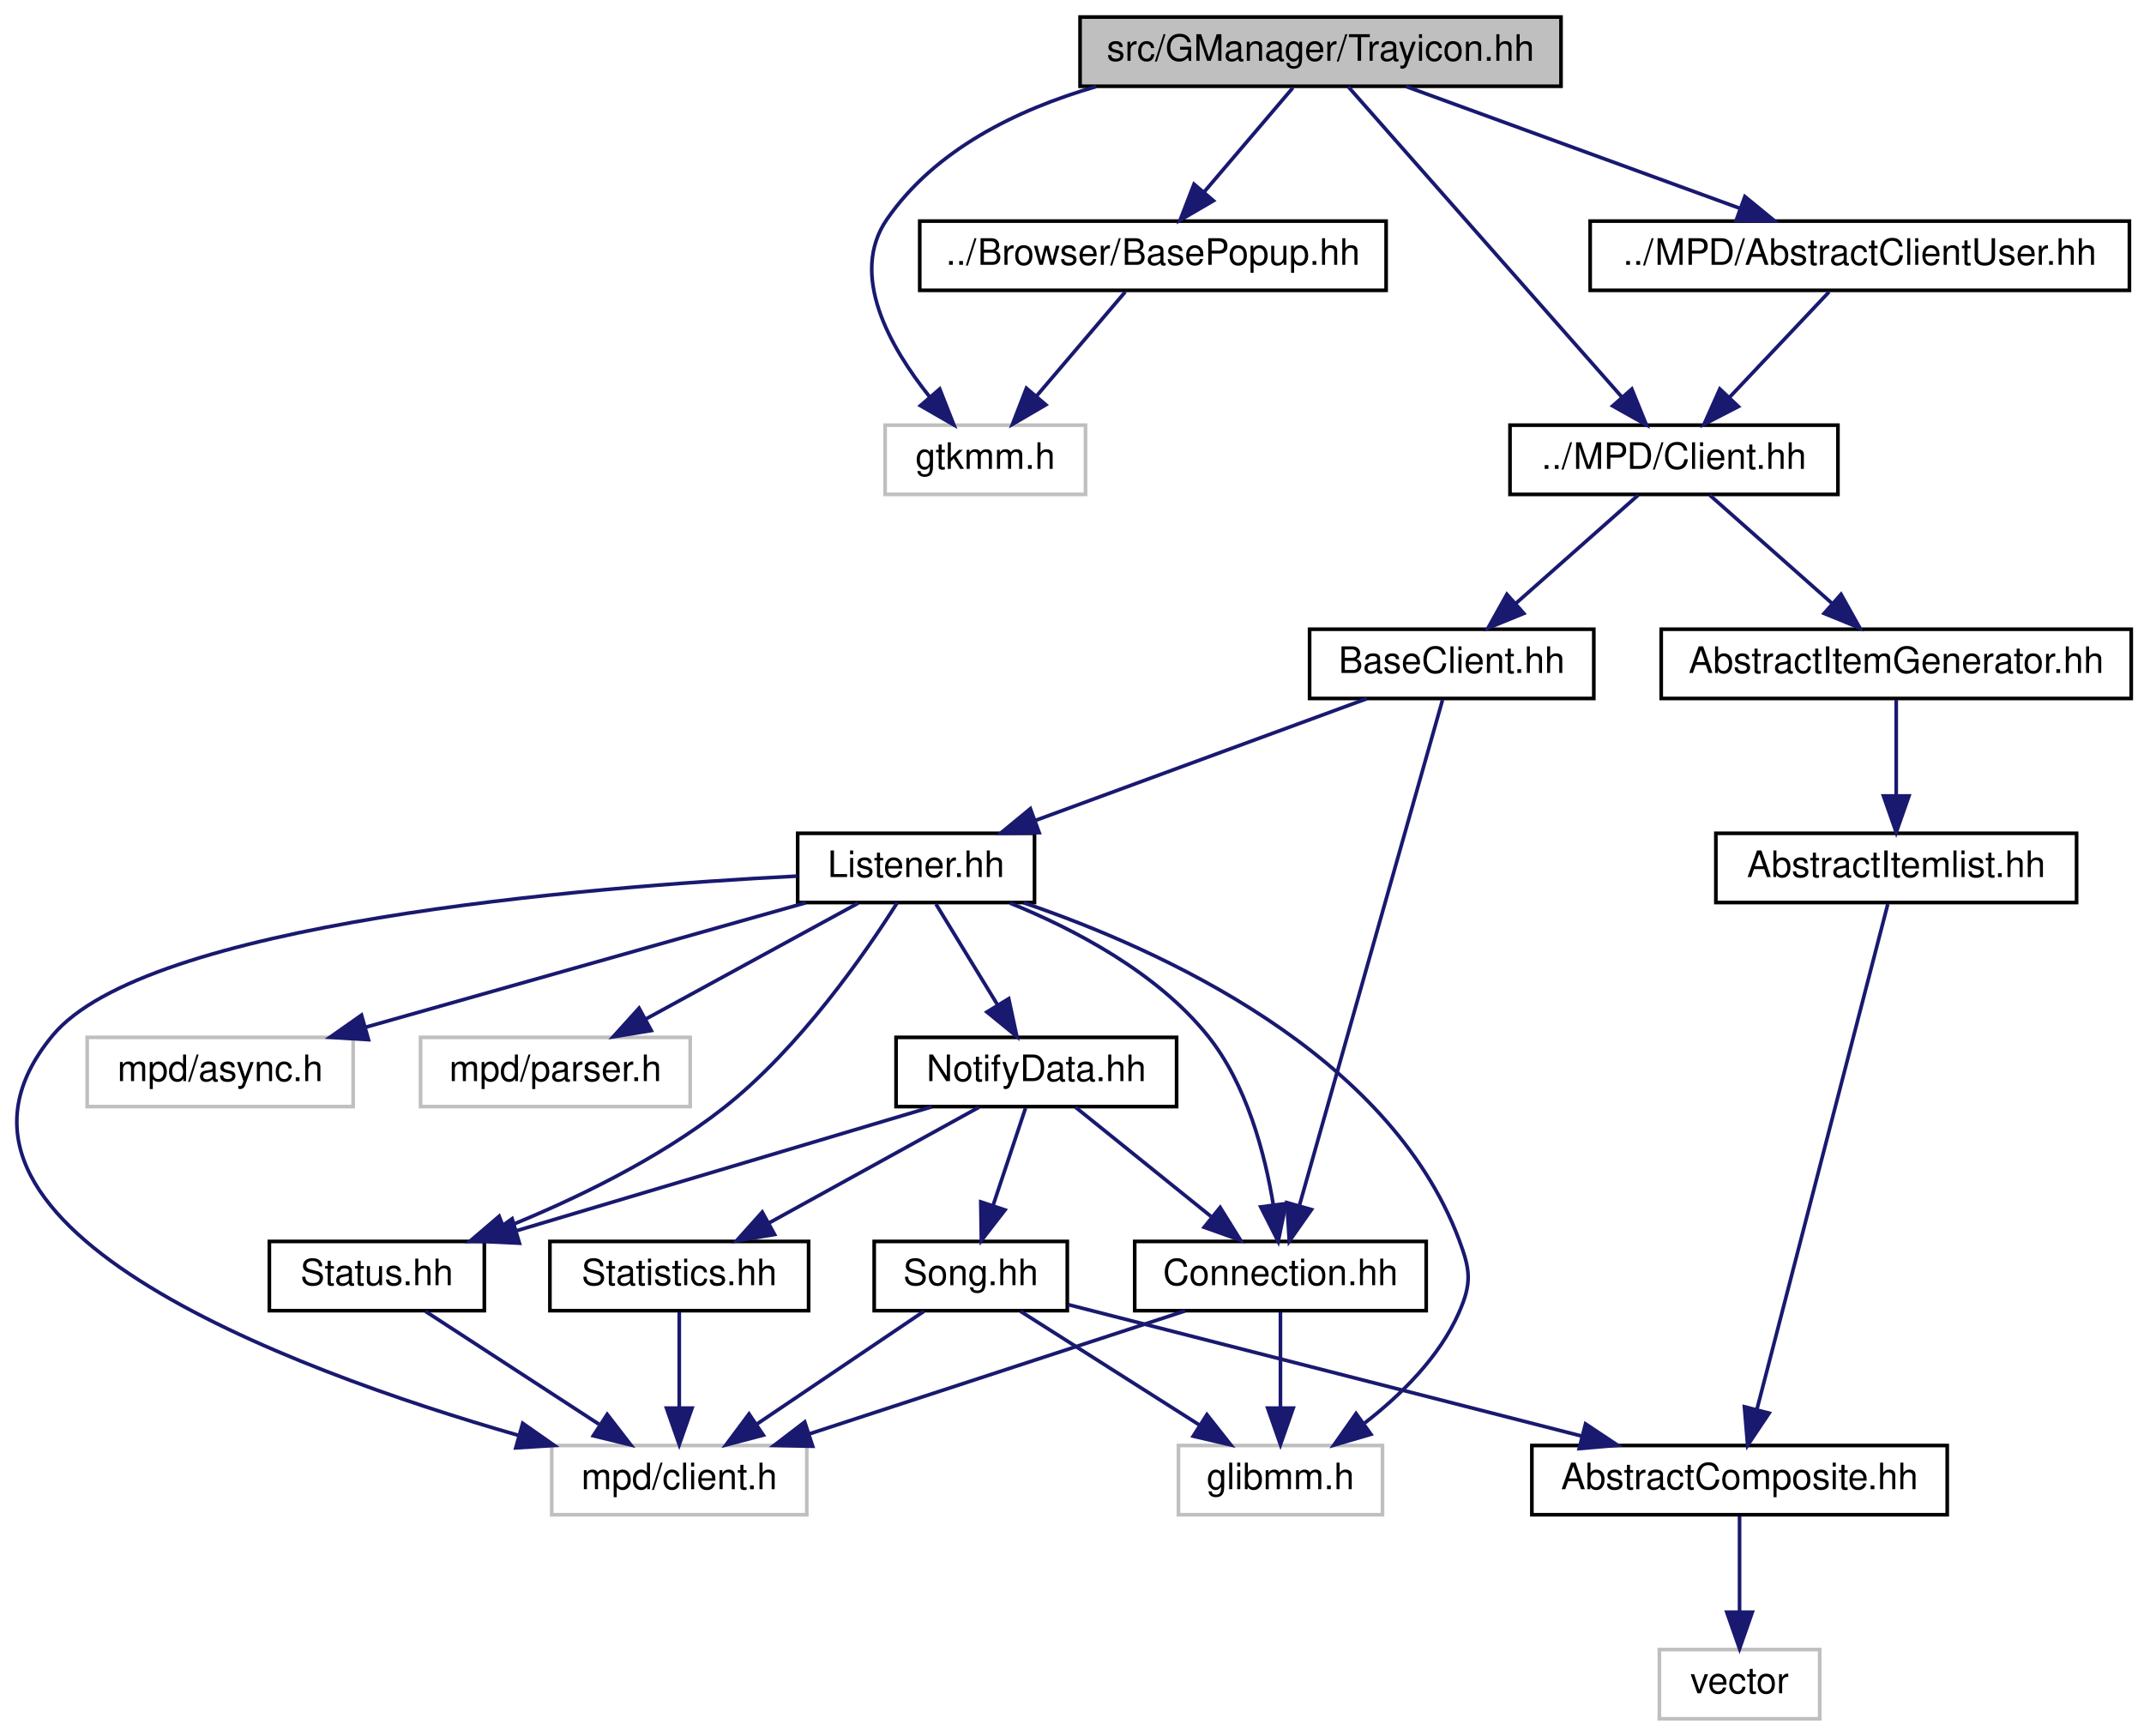
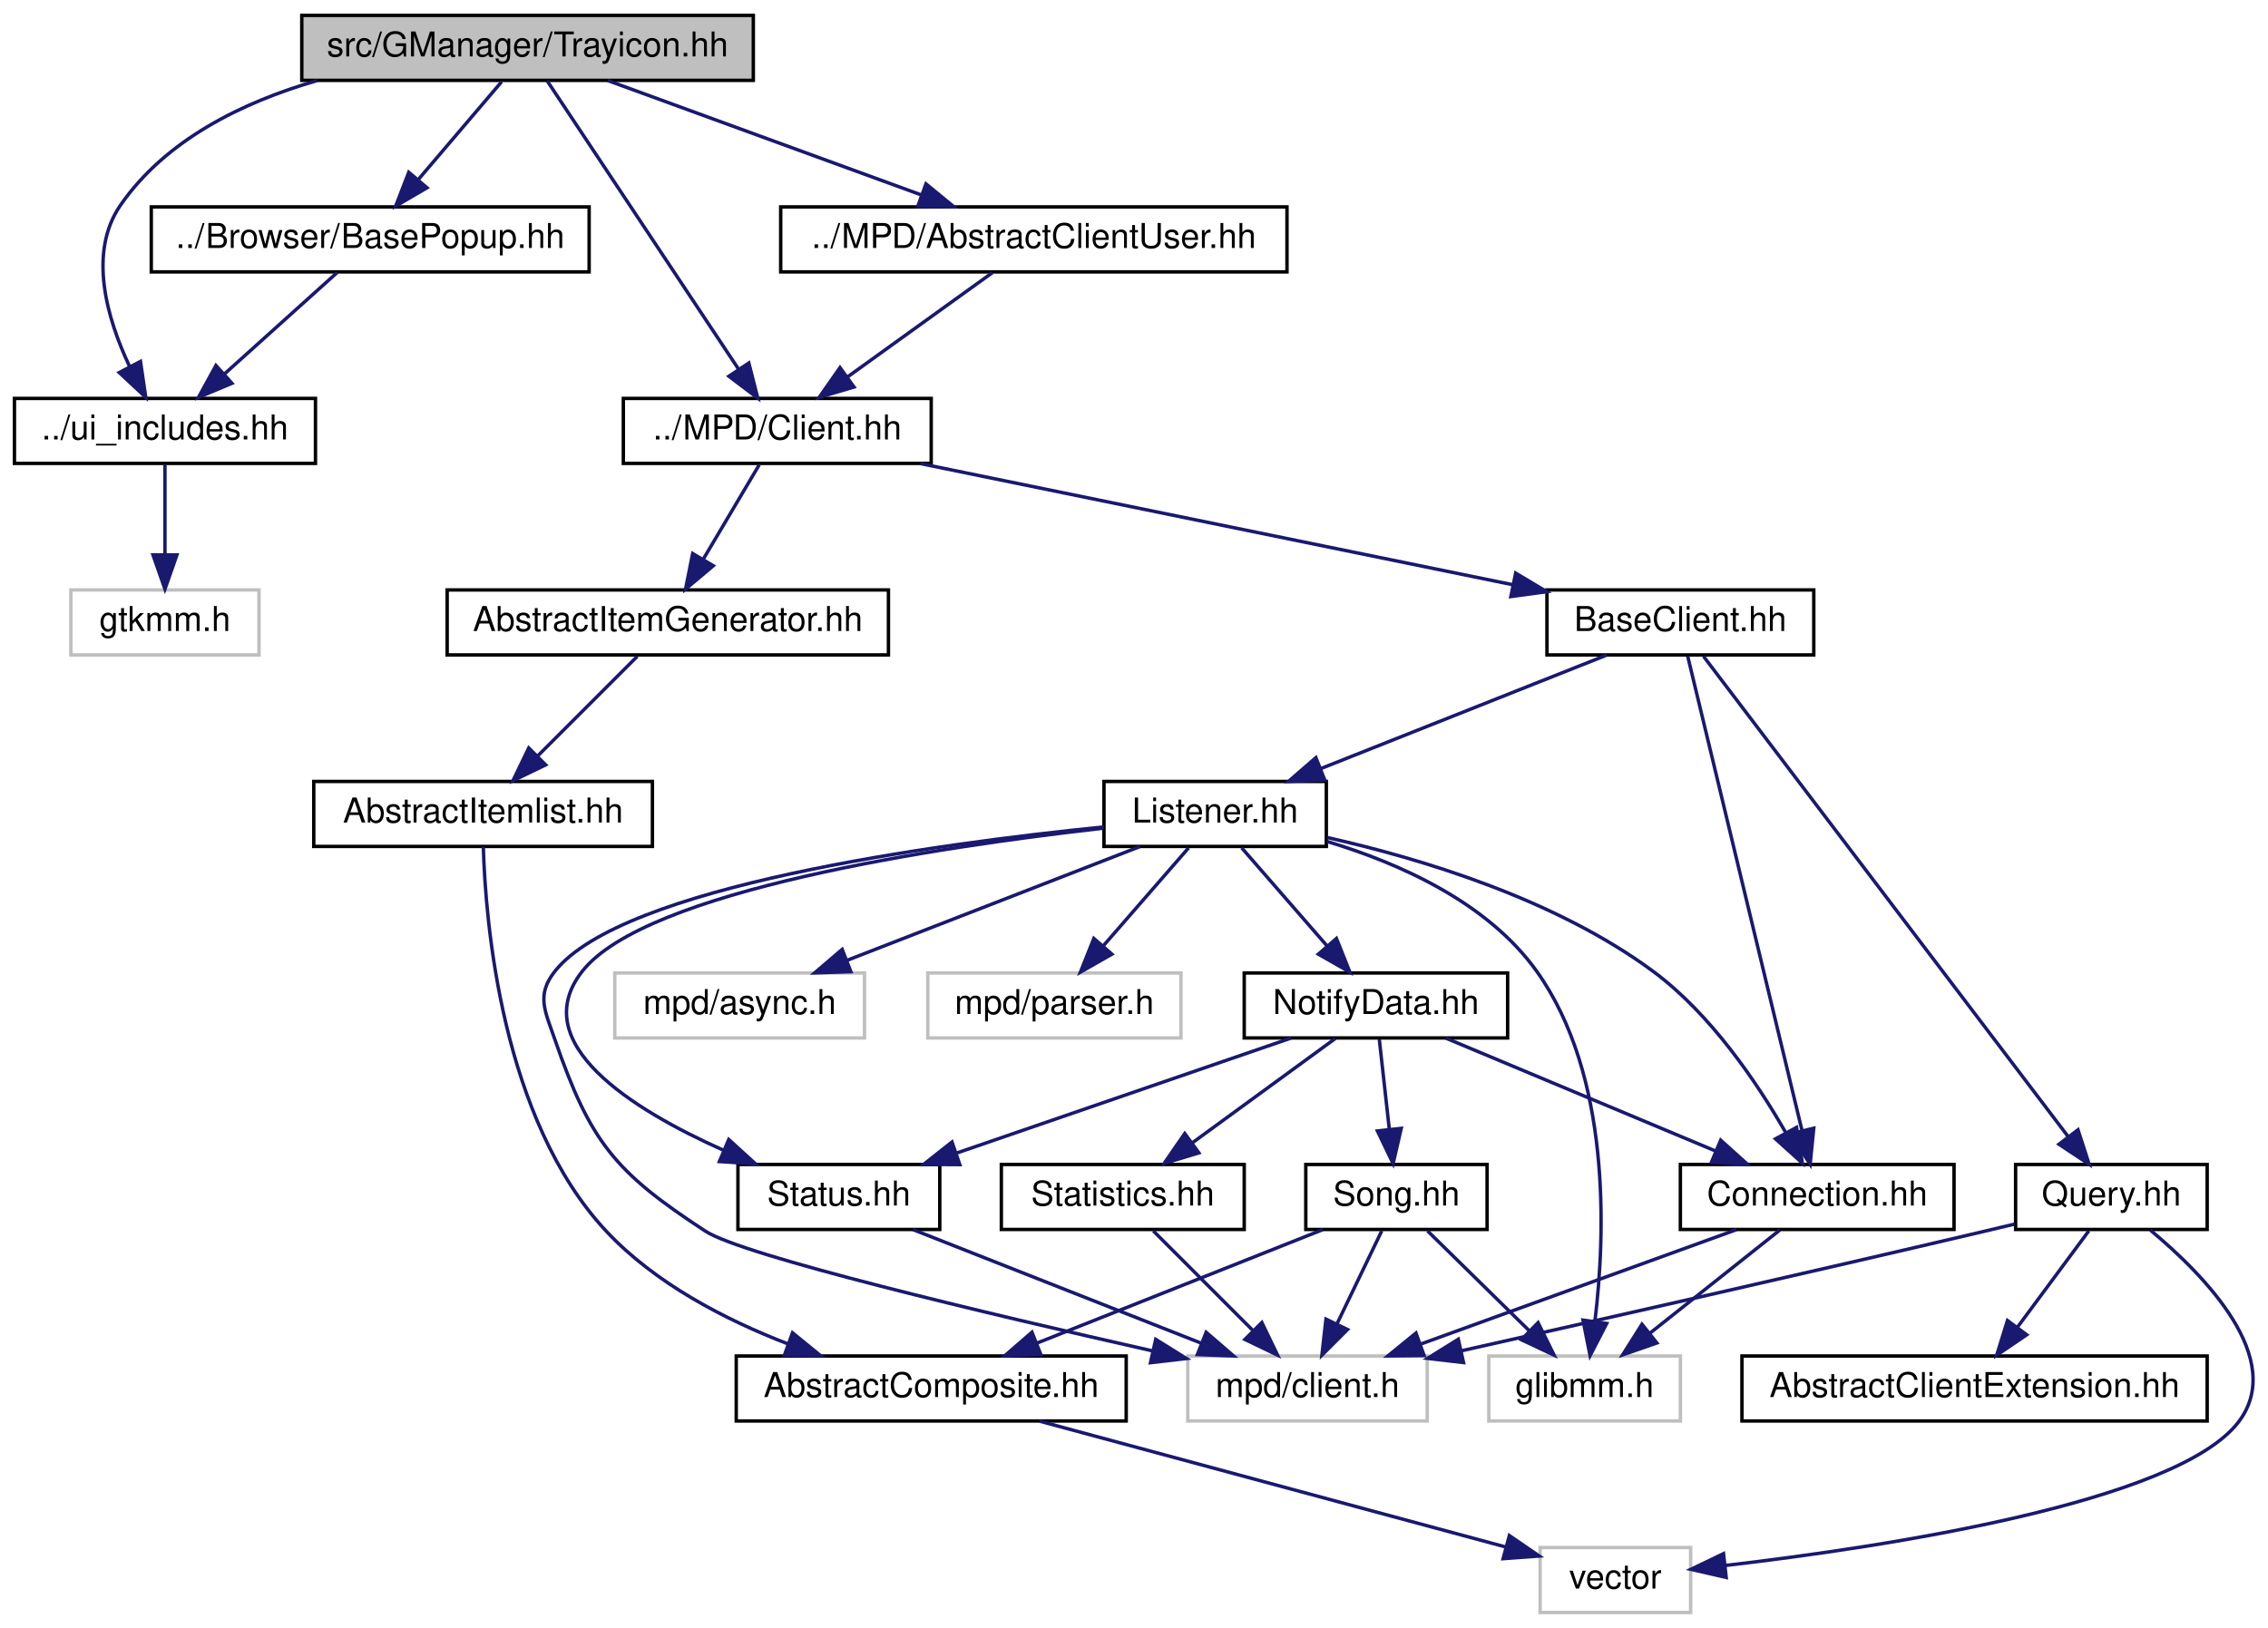
- <svg xmlns="http://www.w3.org/2000/svg" xmlns:xlink="http://www.w3.org/1999/xlink" width="588pt" height="476pt" viewBox="0.00 0.00 588.43 476.00">
+ <svg xmlns="http://www.w3.org/2000/svg" xmlns:xlink="http://www.w3.org/1999/xlink" width="663pt" height="476pt" viewBox="0.00 0.00 662.56 476.00">
  <g id="graph1" class="graph" transform="scale(1 1) rotate(0) translate(4 472)">
-     <polygon fill="white" stroke="white" points="-4,5 -4,-472 585.426,-472 585.426,5 -4,5" />
+     <polygon fill="white" stroke="white" points="-4,5 -4,-472 659.556,-472 659.556,5 -4,5" />
    <g id="node1" class="node">
-       <polygon fill="#bfbfbf" stroke="black" points="292.426,-448.5 292.426,-467.5 424.426,-467.5 424.426,-448.5 292.426,-448.5" />
-       <text text-anchor="middle" x="358.426" y="-455.5" font-family="Helvetica,sans-Serif" font-size="10.00">src/GManager/Trayicon.hh</text>
+       <polygon fill="#bfbfbf" stroke="black" points="84,-448.5 84,-467.5 216,-467.5 216,-448.5 84,-448.5" />
+       <text text-anchor="middle" x="150" y="-455.5" font-family="Helvetica,sans-Serif" font-size="10.00">src/GManager/Trayicon.hh</text>
    </g>
    <g id="node3" class="node">
-       <polygon fill="white" stroke="#bfbfbf" points="238.926,-336.5 238.926,-355.5 293.926,-355.5 293.926,-336.5 238.926,-336.5" />
-       <text text-anchor="middle" x="266.426" y="-343.5" font-family="Helvetica,sans-Serif" font-size="10.00">gtkmm.h</text>
+       <a xlink:href="ui__includes_8hh.html" target="_top" xlink:title="../ui_includes.hh">
+         <polygon fill="white" stroke="black" points="0,-336.5 0,-355.5 88,-355.5 88,-336.5 0,-336.5" />
+         <text text-anchor="middle" x="44" y="-343.5" font-family="Helvetica,sans-Serif" font-size="10.00">../ui_includes.hh</text>
+       </a>
    </g>
    <g id="edge2" class="edge">
-       <path fill="none" stroke="midnightblue" d="M296.822,-448.416C274.997,-442.079 252.609,-431.08 239.426,-412 228.956,-396.848 240.173,-377.007 251.17,-363.25" />
-       <polygon fill="midnightblue" stroke="midnightblue" points="253.915,-365.427 257.793,-355.567 248.612,-360.856 253.915,-365.427" />
+       <path fill="none" stroke="midnightblue" d="M88.396,-448.416C66.572,-442.079 44.184,-431.08 31,-412 21.419,-398.134 27.055,-378.86 33.633,-364.903" />
+       <polygon fill="midnightblue" stroke="midnightblue" points="36.844,-366.316 38.385,-355.834 30.643,-363.068 36.844,-366.316" />
+     </g>
+     <g id="node7" class="node">
+       <a xlink:href="Client_8hh.html" target="_top" xlink:title="../MPD/Client.hh">
+         <polygon fill="white" stroke="black" points="178,-336.5 178,-355.5 268,-355.5 268,-336.5 178,-336.5" />
+         <text text-anchor="middle" x="223" y="-343.5" font-family="Helvetica,sans-Serif" font-size="10.00">../MPD/Client.hh</text>
+       </a>
+     </g>
+     <g id="edge6" class="edge">
+       <path fill="none" stroke="midnightblue" d="M155.728,-448.368C167.775,-430.215 195.923,-387.802 211.725,-363.99" />
+       <polygon fill="midnightblue" stroke="midnightblue" points="214.685,-365.859 217.298,-355.591 208.853,-361.988 214.685,-365.859" />
+     </g>
+     <g id="node55" class="node">
+       <a xlink:href="BasePopup_8hh.html" target="_top" xlink:title="../Browser/BasePopup.hh">
+         <polygon fill="white" stroke="black" points="40,-392.5 40,-411.5 168,-411.5 168,-392.5 40,-392.5" />
+         <text text-anchor="middle" x="104" y="-399.5" font-family="Helvetica,sans-Serif" font-size="10.00">../Browser/BasePopup.hh</text>
+       </a>
+     </g>
+     <g id="edge66" class="edge">
+       <path fill="none" stroke="midnightblue" d="M142.404,-448.083C135.773,-440.298 125.979,-428.801 117.942,-419.367" />
+       <polygon fill="midnightblue" stroke="midnightblue" points="120.604,-417.094 111.455,-411.751 115.275,-421.633 120.604,-417.094" />
+     </g>
+     <g id="node58" class="node">
+       <a xlink:href="AbstractClientUser_8hh.html" target="_top" xlink:title="../MPD/AbstractClientUser.hh">
+         <polygon fill="white" stroke="black" points="224,-392.5 224,-411.5 372,-411.5 372,-392.5 224,-392.5" />
+         <text text-anchor="middle" x="298" y="-399.5" font-family="Helvetica,sans-Serif" font-size="10.00">../MPD/AbstractClientUser.hh</text>
+       </a>
+     </g>
+     <g id="edge70" class="edge">
+       <path fill="none" stroke="midnightblue" d="M173.451,-448.444C198.133,-439.438 237.185,-425.189 264.977,-415.049" />
+       <polygon fill="midnightblue" stroke="midnightblue" points="266.464,-418.232 274.659,-411.516 264.065,-411.656 266.464,-418.232" />
    </g>
    <g id="node5" class="node">
-       <a xlink:href="Client_8hh.html" target="_top" xlink:title="../MPD/Client.hh">
-         <polygon fill="white" stroke="black" points="410.426,-336.5 410.426,-355.5 500.426,-355.5 500.426,-336.5 410.426,-336.5" />
-         <text text-anchor="middle" x="455.426" y="-343.5" font-family="Helvetica,sans-Serif" font-size="10.00">../MPD/Client.hh</text>
-       </a>
+       <polygon fill="white" stroke="#bfbfbf" points="16.5,-280.5 16.5,-299.5 71.5,-299.5 71.5,-280.5 16.5,-280.5" />
+       <text text-anchor="middle" x="44" y="-287.5" font-family="Helvetica,sans-Serif" font-size="10.00">gtkmm.h</text>
    </g>
    <g id="edge4" class="edge">
-       <path fill="none" stroke="midnightblue" d="M366.037,-448.368C382.186,-430.055 420.11,-387.049 440.997,-363.362" />
-       <polygon fill="midnightblue" stroke="midnightblue" points="443.861,-365.407 447.85,-355.591 438.61,-360.777 443.861,-365.407" />
-     </g>
-     <g id="node47" class="node">
-       <a xlink:href="BasePopup_8hh.html" target="_top" xlink:title="../Browser/BasePopup.hh">
-         <polygon fill="white" stroke="black" points="248.426,-392.5 248.426,-411.5 376.426,-411.5 376.426,-392.5 248.426,-392.5" />
-         <text text-anchor="middle" x="312.426" y="-399.5" font-family="Helvetica,sans-Serif" font-size="10.00">../Browser/BasePopup.hh</text>
-       </a>
+       <path fill="none" stroke="midnightblue" d="M44,-336.083C44,-329.006 44,-318.861 44,-309.986" />
+       <polygon fill="midnightblue" stroke="midnightblue" points="47.5,-309.751 44,-299.751 40.5,-309.751 47.5,-309.751" />
+     </g>
+     <g id="node9" class="node">
+       <a xlink:href="BaseClient_8hh.html" target="_top" xlink:title="BaseClient.hh">
+         <polygon fill="white" stroke="black" points="448,-280.5 448,-299.5 526,-299.5 526,-280.5 448,-280.5" />
+         <text text-anchor="middle" x="487" y="-287.5" font-family="Helvetica,sans-Serif" font-size="10.00">BaseClient.hh</text>
+       </a>
+     </g>
+     <g id="edge8" class="edge">
+       <path fill="none" stroke="midnightblue" d="M264.832,-336.444C311.895,-326.817 388.252,-311.199 438.05,-301.012" />
+       <polygon fill="midnightblue" stroke="midnightblue" points="438.85,-304.421 447.946,-298.988 437.447,-297.563 438.85,-304.421" />
+     </g>
+     <g id="node50" class="node">
+       <a xlink:href="AbstractItemGenerator_8hh.html" target="_top" xlink:title="AbstractItemGenerator.hh">
+         <polygon fill="white" stroke="black" points="126.5,-280.5 126.5,-299.5 255.5,-299.5 255.5,-280.5 126.5,-280.5" />
+         <text text-anchor="middle" x="191" y="-287.5" font-family="Helvetica,sans-Serif" font-size="10.00">AbstractItemGenerator.hh</text>
+       </a>
+     </g>
+     <g id="edge60" class="edge">
+       <path fill="none" stroke="midnightblue" d="M217.716,-336.083C213.289,-328.613 206.837,-317.724 201.382,-308.52" />
+       <polygon fill="midnightblue" stroke="midnightblue" points="204.295,-306.57 196.186,-299.751 198.273,-310.138 204.295,-306.57" />
+     </g>
+     <g id="node11" class="node">
+       <a xlink:href="Listener_8hh.html" target="_top" xlink:title="Listener.hh">
+         <polygon fill="white" stroke="black" points="318.5,-224.5 318.5,-243.5 383.5,-243.5 383.5,-224.5 318.5,-224.5" />
+         <text text-anchor="middle" x="351" y="-231.5" font-family="Helvetica,sans-Serif" font-size="10.00">Listener.hh</text>
+       </a>
+     </g>
+     <g id="edge10" class="edge">
+       <path fill="none" stroke="midnightblue" d="M465.45,-280.444C442.969,-271.517 407.512,-257.439 382.02,-247.317" />
+       <polygon fill="midnightblue" stroke="midnightblue" points="383.035,-243.954 372.449,-243.516 380.451,-250.46 383.035,-243.954" />
+     </g>
+     <g id="node26" class="node">
+       <a xlink:href="Connection_8hh.html" target="_top" xlink:title="Connection.hh">
+         <polygon fill="white" stroke="black" points="487,-112.5 487,-131.5 567,-131.5 567,-112.5 487,-112.5" />
+         <text text-anchor="middle" x="527" y="-119.5" font-family="Helvetica,sans-Serif" font-size="10.00">Connection.hh</text>
+       </a>
+     </g>
+     <g id="edge50" class="edge">
+       <path fill="none" stroke="midnightblue" d="M489.151,-280.075C495.447,-253.945 513.937,-177.211 522.524,-141.577" />
+       <polygon fill="midnightblue" stroke="midnightblue" points="525.995,-142.11 524.935,-131.568 519.19,-140.47 525.995,-142.11" />
+     </g>
+     <g id="node44" class="node">
+       <a xlink:href="Query_8hh.html" target="_top" xlink:title="Query.hh">
+         <polygon fill="white" stroke="black" points="585,-112.5 585,-131.5 641,-131.5 641,-112.5 585,-112.5" />
+         <text text-anchor="middle" x="613" y="-119.5" font-family="Helvetica,sans-Serif" font-size="10.00">Query.hh</text>
+       </a>
+     </g>
+     <g id="edge52" class="edge">
+       <path fill="none" stroke="midnightblue" d="M493.774,-280.075C513.951,-253.493 573.881,-174.538 600.276,-139.763" />
+       <polygon fill="midnightblue" stroke="midnightblue" points="603.238,-141.65 606.496,-131.568 597.663,-137.417 603.238,-141.65" />
+     </g>
+     <g id="node13" class="node">
+       <polygon fill="white" stroke="#bfbfbf" points="343,-56.5 343,-75.5 413,-75.5 413,-56.5 343,-56.5" />
+       <text text-anchor="middle" x="378" y="-63.5" font-family="Helvetica,sans-Serif" font-size="10.00">mpd/client.h</text>
+     </g>
+     <g id="edge12" class="edge">
+       <path fill="none" stroke="midnightblue" d="M318.457,-230.207C268.773,-225.193 177.678,-212.793 158,-188 152.474,-181.037 155.095,-176.401 158,-168 168.346,-138.086 175.482,-129.282 202,-112 213.008,-104.826 284.265,-87.923 332.666,-76.998" />
+       <polygon fill="midnightblue" stroke="midnightblue" points="333.628,-80.369 342.618,-74.763 332.094,-73.539 333.628,-80.369" />
+     </g>
+     <g id="node15" class="node">
+       <polygon fill="white" stroke="#bfbfbf" points="175.5,-168.5 175.5,-187.5 248.5,-187.5 248.5,-168.5 175.5,-168.5" />
+       <text text-anchor="middle" x="212" y="-175.5" font-family="Helvetica,sans-Serif" font-size="10.00">mpd/async.h</text>
+     </g>
+     <g id="edge14" class="edge">
+       <path fill="none" stroke="midnightblue" d="M328.975,-224.444C305.896,-215.478 269.438,-201.314 243.359,-191.183" />
+       <polygon fill="midnightblue" stroke="midnightblue" points="244.511,-187.875 233.922,-187.516 241.976,-194.4 244.511,-187.875" />
+     </g>
+     <g id="node17" class="node">
+       <polygon fill="white" stroke="#bfbfbf" points="267,-168.5 267,-187.5 341,-187.5 341,-168.5 267,-168.5" />
+       <text text-anchor="middle" x="304" y="-175.5" font-family="Helvetica,sans-Serif" font-size="10.00">mpd/parser.h</text>
+     </g>
+     <g id="edge16" class="edge">
+       <path fill="none" stroke="midnightblue" d="M343.239,-224.083C336.463,-216.298 326.457,-204.801 318.245,-195.367" />
+       <polygon fill="midnightblue" stroke="midnightblue" points="320.822,-192.996 311.617,-187.751 315.542,-197.592 320.822,-192.996" />
+     </g>
+     <g id="node19" class="node">
+       <polygon fill="white" stroke="#bfbfbf" points="431,-56.5 431,-75.5 487,-75.5 487,-56.5 431,-56.5" />
+       <text text-anchor="middle" x="459" y="-63.5" font-family="Helvetica,sans-Serif" font-size="10.00">glibmm.h</text>
+     </g>
+     <g id="edge18" class="edge">
+       <path fill="none" stroke="midnightblue" d="M383.718,-225.949C404.694,-219.647 430.603,-208.178 445,-188 466.729,-157.547 465.112,-111.401 462.039,-85.793" />
+       <polygon fill="midnightblue" stroke="midnightblue" points="465.464,-85.016 460.603,-75.602 458.533,-85.993 465.464,-85.016" />
+     </g>
+     <g id="node21" class="node">
+       <a xlink:href="Status_8hh.html" target="_top" xlink:title="Status.hh">
+         <polygon fill="white" stroke="black" points="211.5,-112.5 211.5,-131.5 270.5,-131.5 270.5,-112.5 211.5,-112.5" />
+         <text text-anchor="middle" x="241" y="-119.5" font-family="Helvetica,sans-Serif" font-size="10.00">Status.hh</text>
+       </a>
+     </g>
+     <g id="edge20" class="edge">
+       <path fill="none" stroke="midnightblue" d="M318.222,-229.822C270.25,-224.417 184.587,-211.65 166,-188 149.523,-167.035 180.374,-147.664 207.354,-135.621" />
+       <polygon fill="midnightblue" stroke="midnightblue" points="208.813,-138.804 216.652,-131.677 206.079,-132.36 208.813,-138.804" />
+     </g>
+     <g id="node24" class="node">
+       <a xlink:href="NotifyData_8hh.html" target="_top" xlink:title="NotifyData.hh">
+         <polygon fill="white" stroke="black" points="359.5,-168.5 359.5,-187.5 436.5,-187.5 436.5,-168.5 359.5,-168.5" />
+         <text text-anchor="middle" x="398" y="-175.5" font-family="Helvetica,sans-Serif" font-size="10.00">NotifyData.hh</text>
+       </a>
+     </g>
+     <g id="edge24" class="edge">
+       <path fill="none" stroke="midnightblue" d="M358.761,-224.083C365.537,-216.298 375.543,-204.801 383.755,-195.367" />
+       <polygon fill="midnightblue" stroke="midnightblue" points="386.458,-197.592 390.383,-187.751 381.178,-192.996 386.458,-197.592" />
+     </g>
+     <g id="edge48" class="edge">
+       <path fill="none" stroke="midnightblue" d="M383.772,-227.106C411.262,-220.918 450.489,-209.069 479,-188 495.867,-175.536 509.403,-155.462 517.747,-140.917" />
+       <polygon fill="midnightblue" stroke="midnightblue" points="520.954,-142.347 522.671,-131.892 514.809,-138.994 520.954,-142.347" />
+     </g>
+     <g id="edge22" class="edge">
+       <path fill="none" stroke="midnightblue" d="M262.708,-112.444C285.355,-103.517 321.072,-89.439 346.752,-79.317" />
+       <polygon fill="midnightblue" stroke="midnightblue" points="348.374,-82.44 356.394,-75.516 345.807,-75.927 348.374,-82.44" />
+     </g>
+     <g id="edge36" class="edge">
+       <path fill="none" stroke="midnightblue" d="M373.123,-168.444C346.711,-159.359 304.785,-144.939 275.258,-134.783" />
+       <polygon fill="midnightblue" stroke="midnightblue" points="276.355,-131.459 265.761,-131.516 274.079,-138.079 276.355,-131.459" />
+     </g>
+     <g id="edge26" class="edge">
+       <path fill="none" stroke="midnightblue" d="M418.44,-168.444C439.67,-159.557 473.099,-145.563 497.255,-135.451" />
+       <polygon fill="midnightblue" stroke="midnightblue" points="498.782,-138.606 506.655,-131.516 496.079,-132.149 498.782,-138.606" />
+     </g>
+     <g id="node30" class="node">
+       <a xlink:href="Statistics_8hh.html" target="_top" xlink:title="Statistics.hh">
+         <polygon fill="white" stroke="black" points="288.5,-112.5 288.5,-131.5 359.5,-131.5 359.5,-112.5 288.5,-112.5" />
+         <text text-anchor="middle" x="324" y="-119.5" font-family="Helvetica,sans-Serif" font-size="10.00">Statistics.hh</text>
+       </a>
+     </g>
+     <g id="edge32" class="edge">
+       <path fill="none" stroke="midnightblue" d="M386.111,-168.324C374.85,-160.107 357.713,-147.602 344.291,-137.807" />
+       <polygon fill="midnightblue" stroke="midnightblue" points="346.247,-134.901 336.106,-131.834 342.12,-140.556 346.247,-134.901" />
+     </g>
+     <g id="node34" class="node">
+       <a xlink:href="Song_8hh.html" target="_top" xlink:title="Song.hh">
+         <polygon fill="white" stroke="black" points="377.5,-112.5 377.5,-131.5 430.5,-131.5 430.5,-112.5 377.5,-112.5" />
+         <text text-anchor="middle" x="404" y="-119.5" font-family="Helvetica,sans-Serif" font-size="10.00">Song.hh</text>
+       </a>
+     </g>
+     <g id="edge38" class="edge">
+       <path fill="none" stroke="midnightblue" d="M398.991,-168.083C399.786,-160.927 400.929,-150.635 401.923,-141.691" />
+       <polygon fill="midnightblue" stroke="midnightblue" points="405.402,-142.076 403.028,-131.751 398.445,-141.303 405.402,-142.076" />
+     </g>
+     <g id="edge28" class="edge">
+       <path fill="none" stroke="midnightblue" d="M503.391,-112.444C478.542,-103.438 439.226,-89.189 411.246,-79.049" />
+       <polygon fill="midnightblue" stroke="midnightblue" points="412.093,-75.633 401.499,-75.516 409.708,-82.214 412.093,-75.633" />
+     </g>
+     <g id="edge30" class="edge">
+       <path fill="none" stroke="midnightblue" d="M516.075,-112.324C505.825,-104.185 490.279,-91.84 477.999,-82.087" />
+       <polygon fill="midnightblue" stroke="midnightblue" points="480.132,-79.312 470.124,-75.834 475.779,-84.794 480.132,-79.312" />
+     </g>
+     <g id="edge34" class="edge">
+       <path fill="none" stroke="midnightblue" d="M332.917,-112.083C340.78,-104.22 352.431,-92.569 361.919,-83.081" />
+       <polygon fill="midnightblue" stroke="midnightblue" points="364.653,-85.297 369.249,-75.751 359.703,-80.347 364.653,-85.297" />
+     </g>
+     <g id="edge40" class="edge">
+       <path fill="none" stroke="midnightblue" d="M399.707,-112.083C396.148,-104.691 390.978,-93.953 386.576,-84.811" />
+       <polygon fill="midnightblue" stroke="midnightblue" points="389.705,-83.243 382.213,-75.751 383.398,-86.279 389.705,-83.243" />
+     </g>
+     <g id="edge46" class="edge">
+       <path fill="none" stroke="midnightblue" d="M413.082,-112.083C421.171,-104.141 433.195,-92.335 442.91,-82.797" />
+       <polygon fill="midnightblue" stroke="midnightblue" points="445.403,-85.254 450.087,-75.751 440.499,-80.26 445.403,-85.254" />
+     </g>
+     <g id="node37" class="node">
+       <a xlink:href="AbstractComposite_8hh.html" target="_top" xlink:title="AbstractComposite.hh">
+         <polygon fill="white" stroke="black" points="211,-56.5 211,-75.5 325,-75.5 325,-56.5 211,-56.5" />
+         <text text-anchor="middle" x="268" y="-63.5" font-family="Helvetica,sans-Serif" font-size="10.00">AbstractComposite.hh</text>
+       </a>
+     </g>
+     <g id="edge42" class="edge">
+       <path fill="none" stroke="midnightblue" d="M382.45,-112.444C359.969,-103.517 324.512,-89.439 299.02,-79.317" />
+       <polygon fill="midnightblue" stroke="midnightblue" points="300.035,-75.954 289.449,-75.516 297.451,-82.46 300.035,-75.954" />
+     </g>
+     <g id="node39" class="node">
+       <polygon fill="white" stroke="#bfbfbf" points="446,-0.5 446,-19.5 490,-19.5 490,-0.5 446,-0.5" />
+       <text text-anchor="middle" x="468" y="-7.5" font-family="Helvetica,sans-Serif" font-size="10.00">vector</text>
+     </g>
+     <g id="edge44" class="edge">
+       <path fill="none" stroke="midnightblue" d="M299.691,-56.444C336.942,-46.386 398.419,-29.787 435.863,-19.677" />
+       <polygon fill="midnightblue" stroke="midnightblue" points="437.005,-22.994 445.747,-17.008 435.18,-16.236 437.005,-22.994" />
+     </g>
+     <g id="edge54" class="edge">
+       <path fill="none" stroke="midnightblue" d="M584.729,-114.077C581.783,-113.369 578.832,-112.666 576,-112 523.599,-99.673 463.26,-86.04 423.099,-77.046" />
+       <polygon fill="midnightblue" stroke="midnightblue" points="423.611,-73.574 413.088,-74.806 422.083,-80.405 423.611,-73.574" />
    </g>
    <g id="edge56" class="edge">
-       <path fill="none" stroke="midnightblue" d="M350.83,-448.083C344.198,-440.298 334.405,-428.801 326.367,-419.367" />
-       <polygon fill="midnightblue" stroke="midnightblue" points="329.029,-417.094 319.88,-411.751 323.701,-421.633 329.029,-417.094" />
-     </g>
-     <g id="node50" class="node">
-       <a xlink:href="AbstractClientUser_8hh.html" target="_top" xlink:title="../MPD/AbstractClientUser.hh">
-         <polygon fill="white" stroke="black" points="432.426,-392.5 432.426,-411.5 580.426,-411.5 580.426,-392.5 432.426,-392.5" />
-         <text text-anchor="middle" x="506.426" y="-399.5" font-family="Helvetica,sans-Serif" font-size="10.00">../MPD/AbstractClientUser.hh</text>
-       </a>
-     </g>
-     <g id="edge60" class="edge">
-       <path fill="none" stroke="midnightblue" d="M381.877,-448.444C406.558,-439.438 445.611,-425.189 473.402,-415.049" />
-       <polygon fill="midnightblue" stroke="midnightblue" points="474.89,-418.232 483.084,-411.516 472.49,-411.656 474.89,-418.232" />
-     </g>
-     <g id="node7" class="node">
-       <a xlink:href="BaseClient_8hh.html" target="_top" xlink:title="BaseClient.hh">
-         <polygon fill="white" stroke="black" points="355.426,-280.5 355.426,-299.5 433.426,-299.5 433.426,-280.5 355.426,-280.5" />
-         <text text-anchor="middle" x="394.426" y="-287.5" font-family="Helvetica,sans-Serif" font-size="10.00">BaseClient.hh</text>
-       </a>
-     </g>
-     <g id="edge6" class="edge">
-       <path fill="none" stroke="midnightblue" d="M445.625,-336.324C436.608,-328.341 423.02,-316.313 412.108,-306.653" />
-       <polygon fill="midnightblue" stroke="midnightblue" points="414.212,-303.842 404.405,-299.834 409.572,-309.083 414.212,-303.842" />
-     </g>
-     <g id="node42" class="node">
-       <a xlink:href="AbstractItemGenerator_8hh.html" target="_top" xlink:title="AbstractItemGenerator.hh">
-         <polygon fill="white" stroke="black" points="451.926,-280.5 451.926,-299.5 580.926,-299.5 580.926,-280.5 451.926,-280.5" />
-         <text text-anchor="middle" x="516.426" y="-287.5" font-family="Helvetica,sans-Serif" font-size="10.00">AbstractItemGenerator.hh</text>
-       </a>
-     </g>
-     <g id="edge50" class="edge">
-       <path fill="none" stroke="midnightblue" d="M465.226,-336.324C474.244,-328.341 487.832,-316.313 498.744,-306.653" />
-       <polygon fill="midnightblue" stroke="midnightblue" points="501.279,-309.083 506.447,-299.834 496.639,-303.842 501.279,-309.083" />
-     </g>
-     <g id="node9" class="node">
-       <a xlink:href="Listener_8hh.html" target="_top" xlink:title="Listener.hh">
-         <polygon fill="white" stroke="black" points="214.926,-224.5 214.926,-243.5 279.926,-243.5 279.926,-224.5 214.926,-224.5" />
-         <text text-anchor="middle" x="247.426" y="-231.5" font-family="Helvetica,sans-Serif" font-size="10.00">Listener.hh</text>
-       </a>
-     </g>
-     <g id="edge8" class="edge">
-       <path fill="none" stroke="midnightblue" d="M371.133,-280.444C346.618,-271.438 307.829,-257.189 280.226,-247.049" />
-       <polygon fill="midnightblue" stroke="midnightblue" points="281.203,-243.679 270.609,-243.516 278.789,-250.25 281.203,-243.679" />
-     </g>
-     <g id="node24" class="node">
-       <a xlink:href="Connection_8hh.html" target="_top" xlink:title="Connection.hh">
-         <polygon fill="white" stroke="black" points="307.426,-112.5 307.426,-131.5 387.426,-131.5 387.426,-112.5 307.426,-112.5" />
-         <text text-anchor="middle" x="347.426" y="-119.5" font-family="Helvetica,sans-Serif" font-size="10.00">Connection.hh</text>
-       </a>
-     </g>
-     <g id="edge48" class="edge">
-       <path fill="none" stroke="midnightblue" d="M391.899,-280.075C384.5,-253.945 362.774,-177.211 352.685,-141.577" />
-       <polygon fill="midnightblue" stroke="midnightblue" points="355.943,-140.236 349.852,-131.568 349.208,-142.143 355.943,-140.236" />
-     </g>
-     <g id="node11" class="node">
-       <polygon fill="white" stroke="#bfbfbf" points="147.426,-56.5 147.426,-75.5 217.426,-75.5 217.426,-56.5 147.426,-56.5" />
-       <text text-anchor="middle" x="182.426" y="-63.5" font-family="Helvetica,sans-Serif" font-size="10.00">mpd/client.h</text>
-     </g>
-     <g id="edge10" class="edge">
-       <path fill="none" stroke="midnightblue" d="M214.743,-231.752C155.932,-228.745 36,-218.887 10.426,-188 -32.231,-136.482 74.248,-96.733 138.258,-78.292" />
-       <polygon fill="midnightblue" stroke="midnightblue" points="139.457,-81.591 148.138,-75.516 137.564,-74.851 139.457,-81.591" />
-     </g>
-     <g id="node13" class="node">
-       <polygon fill="white" stroke="#bfbfbf" points="19.926,-168.5 19.926,-187.5 92.926,-187.5 92.926,-168.5 19.926,-168.5" />
-       <text text-anchor="middle" x="56.426" y="-175.5" font-family="Helvetica,sans-Serif" font-size="10.00">mpd/async.h</text>
-     </g>
-     <g id="edge12" class="edge">
-       <path fill="none" stroke="midnightblue" d="M217.161,-224.444C184.47,-215.201 132.244,-200.436 96.243,-190.257" />
-       <polygon fill="midnightblue" stroke="midnightblue" points="97.124,-186.869 86.549,-187.516 95.219,-193.605 97.124,-186.869" />
-     </g>
-     <g id="node15" class="node">
-       <polygon fill="white" stroke="#bfbfbf" points="111.426,-168.5 111.426,-187.5 185.426,-187.5 185.426,-168.5 111.426,-168.5" />
-       <text text-anchor="middle" x="148.426" y="-175.5" font-family="Helvetica,sans-Serif" font-size="10.00">mpd/parser.h</text>
-     </g>
-     <g id="edge14" class="edge">
-       <path fill="none" stroke="midnightblue" d="M231.52,-224.324C215.787,-215.743 191.483,-202.486 173.217,-192.522" />
-       <polygon fill="midnightblue" stroke="midnightblue" points="174.747,-189.37 164.292,-187.655 171.395,-195.516 174.747,-189.37" />
-     </g>
-     <g id="node17" class="node">
-       <polygon fill="white" stroke="#bfbfbf" points="319.426,-56.5 319.426,-75.5 375.426,-75.5 375.426,-56.5 319.426,-56.5" />
-       <text text-anchor="middle" x="347.426" y="-63.5" font-family="Helvetica,sans-Serif" font-size="10.00">glibmm.h</text>
-     </g>
-     <g id="edge16" class="edge">
-       <path fill="none" stroke="midnightblue" d="M276.959,-224.44C314.625,-211.594 377.19,-183.195 396.426,-132 399.552,-123.679 400.001,-120.138 396.426,-112 391.036,-99.732 380.467,-89.341 370.521,-81.646" />
-       <polygon fill="midnightblue" stroke="midnightblue" points="372.253,-78.581 362.087,-75.598 368.174,-84.27 372.253,-78.581" />
-     </g>
-     <g id="node19" class="node">
-       <a xlink:href="Status_8hh.html" target="_top" xlink:title="Status.hh">
-         <polygon fill="white" stroke="black" points="69.926,-112.5 69.926,-131.5 128.926,-131.5 128.926,-112.5 69.926,-112.5" />
-         <text text-anchor="middle" x="99.426" y="-119.5" font-family="Helvetica,sans-Serif" font-size="10.00">Status.hh</text>
-       </a>
-     </g>
-     <g id="edge18" class="edge">
-       <path fill="none" stroke="midnightblue" d="M242.211,-224.388C233.669,-210.873 215.516,-184.523 194.426,-168 176.442,-153.911 153.331,-142.841 134.407,-135.206" />
-       <polygon fill="midnightblue" stroke="midnightblue" points="135.53,-131.888 124.942,-131.529 132.995,-138.413 135.53,-131.888" />
-     </g>
-     <g id="node22" class="node">
-       <a xlink:href="NotifyData_8hh.html" target="_top" xlink:title="NotifyData.hh">
-         <polygon fill="white" stroke="black" points="241.926,-168.5 241.926,-187.5 318.926,-187.5 318.926,-168.5 241.926,-168.5" />
-         <text text-anchor="middle" x="280.426" y="-175.5" font-family="Helvetica,sans-Serif" font-size="10.00">NotifyData.hh</text>
-       </a>
-     </g>
-     <g id="edge22" class="edge">
-       <path fill="none" stroke="midnightblue" d="M252.875,-224.083C257.44,-216.613 264.094,-205.724 269.719,-196.52" />
-       <polygon fill="midnightblue" stroke="midnightblue" points="272.85,-198.109 275.078,-187.751 266.877,-194.459 272.85,-198.109" />
-     </g>
-     <g id="edge46" class="edge">
-       <path fill="none" stroke="midnightblue" d="M273.193,-224.354C290.811,-217.199 313.424,-205.369 327.426,-188 338.184,-174.654 343.172,-155.539 345.475,-141.492" />
-       <polygon fill="midnightblue" stroke="midnightblue" points="348.952,-141.894 346.805,-131.519 342.014,-140.969 348.952,-141.894" />
-     </g>
-     <g id="edge20" class="edge">
-       <path fill="none" stroke="midnightblue" d="M112.761,-112.324C125.588,-103.979 145.211,-91.212 160.365,-81.352" />
-       <polygon fill="midnightblue" stroke="midnightblue" points="162.65,-84.042 169.123,-75.654 158.832,-78.174 162.65,-84.042" />
-     </g>
-     <g id="edge34" class="edge">
-       <path fill="none" stroke="midnightblue" d="M251.746,-168.444C220.899,-159.241 171.697,-144.562 137.596,-134.388" />
-       <polygon fill="midnightblue" stroke="midnightblue" points="138.555,-131.021 127.971,-131.516 136.553,-137.729 138.555,-131.021" />
-     </g>
-     <g id="edge24" class="edge">
-       <path fill="none" stroke="midnightblue" d="M291.19,-168.324C301.192,-160.263 316.312,-148.077 328.356,-138.369" />
-       <polygon fill="midnightblue" stroke="midnightblue" points="330.875,-140.834 336.465,-131.834 326.483,-135.384 330.875,-140.834" />
-     </g>
-     <g id="node28" class="node">
-       <a xlink:href="Statistics_8hh.html" target="_top" xlink:title="Statistics.hh">
-         <polygon fill="white" stroke="black" points="146.926,-112.5 146.926,-131.5 217.926,-131.5 217.926,-112.5 146.926,-112.5" />
-         <text text-anchor="middle" x="182.426" y="-119.5" font-family="Helvetica,sans-Serif" font-size="10.00">Statistics.hh</text>
-       </a>
-     </g>
-     <g id="edge30" class="edge">
-       <path fill="none" stroke="midnightblue" d="M264.68,-168.324C249.107,-159.743 225.048,-146.486 206.966,-136.522" />
-       <polygon fill="midnightblue" stroke="midnightblue" points="208.579,-133.415 198.132,-131.655 205.201,-139.546 208.579,-133.415" />
-     </g>
-     <g id="node32" class="node">
-       <a xlink:href="Song_8hh.html" target="_top" xlink:title="Song.hh">
-         <polygon fill="white" stroke="black" points="235.926,-112.5 235.926,-131.5 288.926,-131.5 288.926,-112.5 235.926,-112.5" />
-         <text text-anchor="middle" x="262.426" y="-119.5" font-family="Helvetica,sans-Serif" font-size="10.00">Song.hh</text>
-       </a>
-     </g>
-     <g id="edge36" class="edge">
-       <path fill="none" stroke="midnightblue" d="M277.453,-168.083C275.042,-160.849 271.562,-150.409 268.558,-141.397" />
-       <polygon fill="midnightblue" stroke="midnightblue" points="271.825,-140.131 265.343,-131.751 265.185,-142.345 271.825,-140.131" />
-     </g>
-     <g id="edge26" class="edge">
-       <path fill="none" stroke="midnightblue" d="M321.281,-112.444C293.402,-103.32 249.077,-88.813 218.026,-78.651" />
-       <polygon fill="midnightblue" stroke="midnightblue" points="219.041,-75.3 208.448,-75.516 216.863,-81.953 219.041,-75.3" />
-     </g>
-     <g id="edge28" class="edge">
-       <path fill="none" stroke="midnightblue" d="M347.426,-112.083C347.426,-105.006 347.426,-94.861 347.426,-85.987" />
-       <polygon fill="midnightblue" stroke="midnightblue" points="350.926,-85.751 347.426,-75.751 343.926,-85.751 350.926,-85.751" />
-     </g>
-     <g id="edge32" class="edge">
-       <path fill="none" stroke="midnightblue" d="M182.426,-112.083C182.426,-105.006 182.426,-94.861 182.426,-85.987" />
-       <polygon fill="midnightblue" stroke="midnightblue" points="185.926,-85.751 182.426,-75.751 178.926,-85.751 185.926,-85.751" />
-     </g>
-     <g id="edge38" class="edge">
-       <path fill="none" stroke="midnightblue" d="M249.572,-112.324C237.209,-103.979 218.295,-91.212 203.688,-81.352" />
-       <polygon fill="midnightblue" stroke="midnightblue" points="205.494,-78.348 195.247,-75.654 201.577,-84.15 205.494,-78.348" />
-     </g>
-     <g id="edge44" class="edge">
-       <path fill="none" stroke="midnightblue" d="M276.082,-112.324C289.342,-103.9 309.694,-90.971 325.272,-81.074" />
-       <polygon fill="midnightblue" stroke="midnightblue" points="327.239,-83.971 333.803,-75.654 323.485,-78.063 327.239,-83.971" />
-     </g>
-     <g id="node35" class="node">
-       <a xlink:href="AbstractComposite_8hh.html" target="_top" xlink:title="AbstractComposite.hh">
-         <polygon fill="white" stroke="black" points="416.426,-56.5 416.426,-75.5 530.426,-75.5 530.426,-56.5 416.426,-56.5" />
-         <text text-anchor="middle" x="473.426" y="-63.5" font-family="Helvetica,sans-Serif" font-size="10.00">AbstractComposite.hh</text>
-       </a>
-     </g>
-     <g id="edge40" class="edge">
-       <path fill="none" stroke="midnightblue" d="M289.149,-114.161C324.67,-105.07 387.873,-88.895 430.217,-78.058" />
-       <polygon fill="midnightblue" stroke="midnightblue" points="431.154,-81.431 439.974,-75.561 429.418,-74.65 431.154,-81.431" />
-     </g>
-     <g id="node37" class="node">
-       <polygon fill="white" stroke="#bfbfbf" points="451.426,-0.5 451.426,-19.5 495.426,-19.5 495.426,-0.5 451.426,-0.5" />
-       <text text-anchor="middle" x="473.426" y="-7.5" font-family="Helvetica,sans-Serif" font-size="10.00">vector</text>
-     </g>
-     <g id="edge42" class="edge">
-       <path fill="none" stroke="midnightblue" d="M473.426,-56.083C473.426,-49.006 473.426,-38.861 473.426,-29.986" />
-       <polygon fill="midnightblue" stroke="midnightblue" points="476.926,-29.751 473.426,-19.751 469.926,-29.751 476.926,-29.751" />
-     </g>
-     <g id="node44" class="node">
+       <path fill="none" stroke="midnightblue" d="M624.397,-112.297C639.993,-99.337 664.488,-74.506 650,-56 631.72,-32.649 547.253,-19.741 500.084,-14.24" />
+       <polygon fill="midnightblue" stroke="midnightblue" points="500.394,-10.753 490.066,-13.118 499.614,-17.71 500.394,-10.753" />
+     </g>
+     <g id="node48" class="node">
+       <a xlink:href="AbstractClientExtension_8hh.html" target="_top" xlink:title="AbstractClientExtension.hh">
+         <polygon fill="white" stroke="black" points="505,-56.5 505,-75.5 641,-75.5 641,-56.5 505,-56.5" />
+         <text text-anchor="middle" x="573" y="-63.5" font-family="Helvetica,sans-Serif" font-size="10.00">AbstractClientExtension.hh</text>
+       </a>
+     </g>
+     <g id="edge58" class="edge">
+       <path fill="none" stroke="midnightblue" d="M606.395,-112.083C600.745,-104.455 592.455,-93.264 585.549,-83.941" />
+       <polygon fill="midnightblue" stroke="midnightblue" points="588.247,-81.703 579.482,-75.751 582.622,-85.87 588.247,-81.703" />
+     </g>
+     <g id="node52" class="node">
      <a xlink:href="AbstractItemlist_8hh.html" target="_top" xlink:title="AbstractItemlist.hh">
-         <polygon fill="white" stroke="black" points="466.926,-224.5 466.926,-243.5 565.926,-243.5 565.926,-224.5 466.926,-224.5" />
-         <text text-anchor="middle" x="516.426" y="-231.5" font-family="Helvetica,sans-Serif" font-size="10.00">AbstractItemlist.hh</text>
-       </a>
-     </g>
-     <g id="edge52" class="edge">
-       <path fill="none" stroke="midnightblue" d="M516.426,-280.083C516.426,-273.006 516.426,-262.861 516.426,-253.986" />
-       <polygon fill="midnightblue" stroke="midnightblue" points="519.926,-253.751 516.426,-243.751 512.926,-253.751 519.926,-253.751" />
-     </g>
-     <g id="edge54" class="edge">
-       <path fill="none" stroke="midnightblue" d="M514.114,-224.075C507.345,-197.945 487.468,-121.211 478.238,-85.577" />
-       <polygon fill="midnightblue" stroke="midnightblue" points="481.541,-84.371 475.645,-75.568 474.765,-86.126 481.541,-84.371" />
-     </g>
-     <g id="edge58" class="edge">
-       <path fill="none" stroke="midnightblue" d="M304.83,-392.083C298.198,-384.298 288.405,-372.801 280.367,-363.367" />
-       <polygon fill="midnightblue" stroke="midnightblue" points="283.029,-361.094 273.88,-355.751 277.701,-365.633 283.029,-361.094" />
+         <polygon fill="white" stroke="black" points="87.5,-224.5 87.5,-243.5 186.5,-243.5 186.5,-224.5 87.5,-224.5" />
+         <text text-anchor="middle" x="137" y="-231.5" font-family="Helvetica,sans-Serif" font-size="10.00">AbstractItemlist.hh</text>
+       </a>
    </g>
    <g id="edge62" class="edge">
-       <path fill="none" stroke="midnightblue" d="M498.004,-392.083C490.577,-384.22 479.574,-372.569 470.613,-363.081" />
-       <polygon fill="midnightblue" stroke="midnightblue" points="473.101,-360.618 463.69,-355.751 468.012,-365.424 473.101,-360.618" />
+       <path fill="none" stroke="midnightblue" d="M182.083,-280.083C174.22,-272.22 162.569,-260.569 153.081,-251.081" />
+       <polygon fill="midnightblue" stroke="midnightblue" points="155.297,-248.347 145.751,-243.751 150.347,-253.297 155.297,-248.347" />
+     </g>
+     <g id="edge64" class="edge">
+       <path fill="none" stroke="midnightblue" d="M137.065,-224.416C137.694,-202.673 142.329,-144.832 173,-112 187.256,-96.739 207.75,-86.13 226.056,-79.063" />
+       <polygon fill="midnightblue" stroke="midnightblue" points="227.45,-82.281 235.665,-75.59 225.07,-75.698 227.45,-82.281" />
+     </g>
+     <g id="edge68" class="edge">
+       <path fill="none" stroke="midnightblue" d="M94.36,-392.324C85.49,-384.341 72.125,-372.313 61.392,-362.653" />
+       <polygon fill="midnightblue" stroke="midnightblue" points="63.59,-359.922 53.815,-355.834 58.907,-365.125 63.59,-359.922" />
+     </g>
+     <g id="edge72" class="edge">
+       <path fill="none" stroke="midnightblue" d="M285.95,-392.324C274.537,-384.107 257.169,-371.602 243.565,-361.807" />
+       <polygon fill="midnightblue" stroke="midnightblue" points="245.43,-358.837 235.269,-355.834 241.34,-364.517 245.43,-358.837" />
    </g>
  </g>
</svg>
